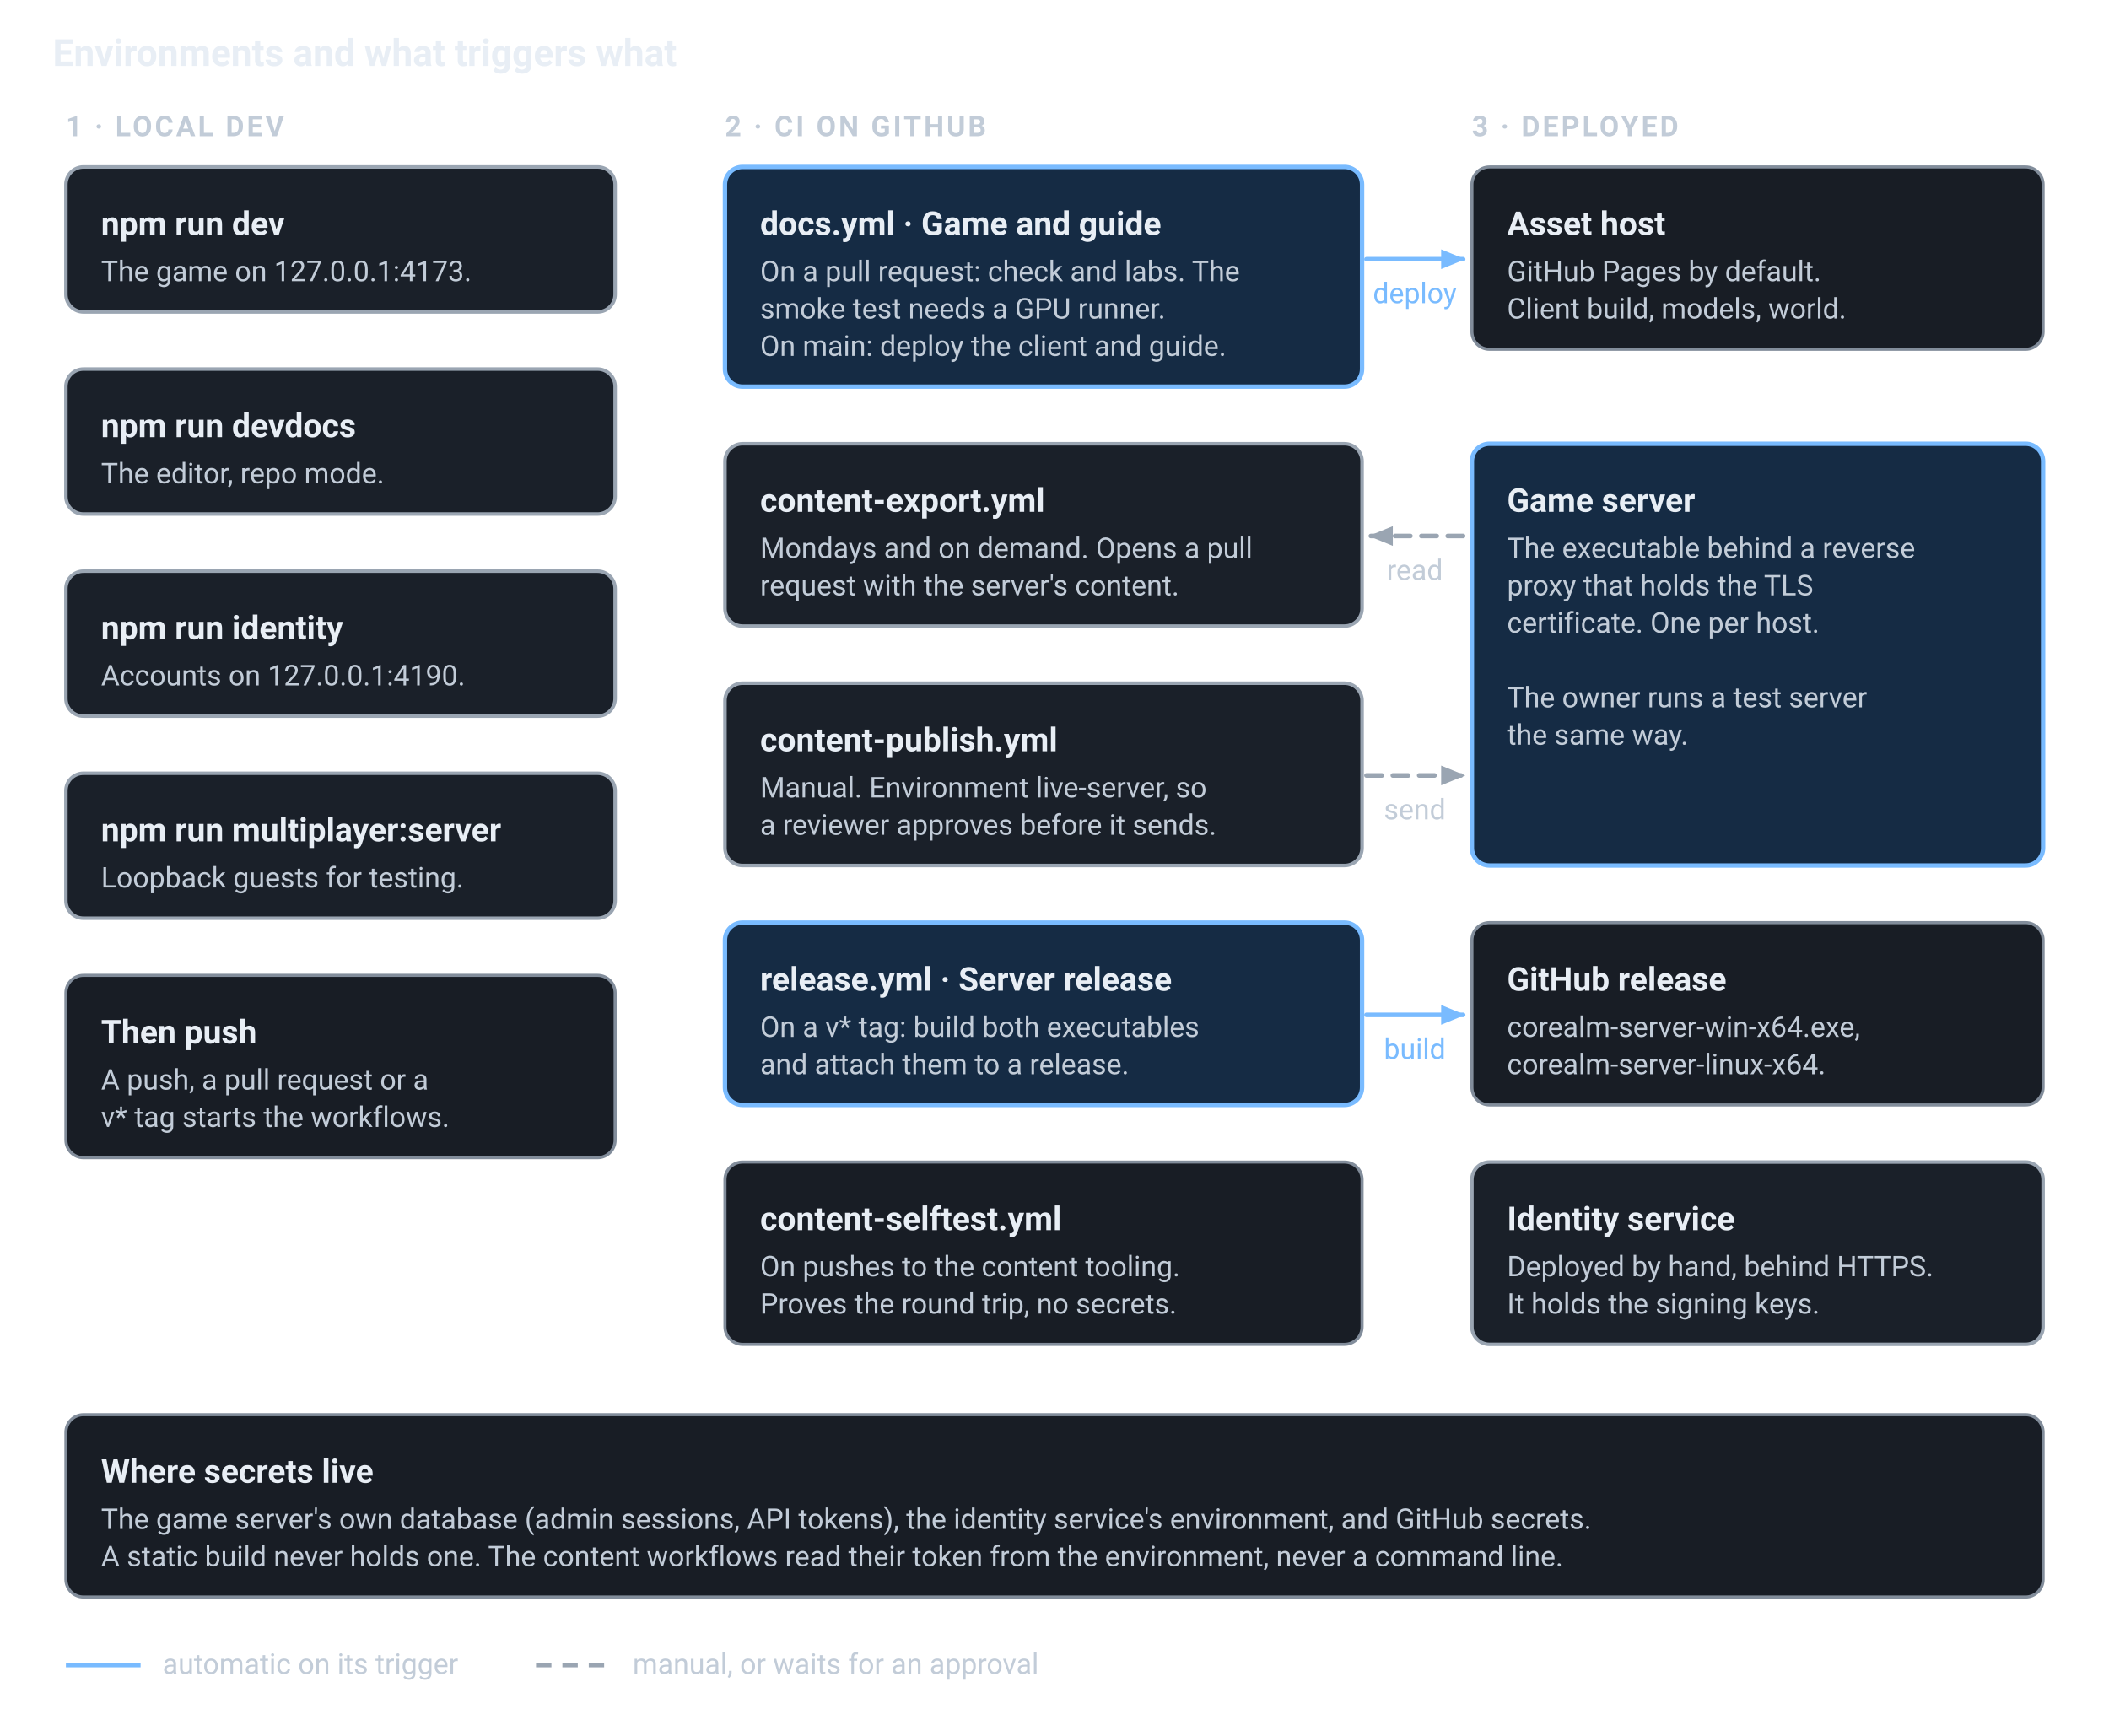
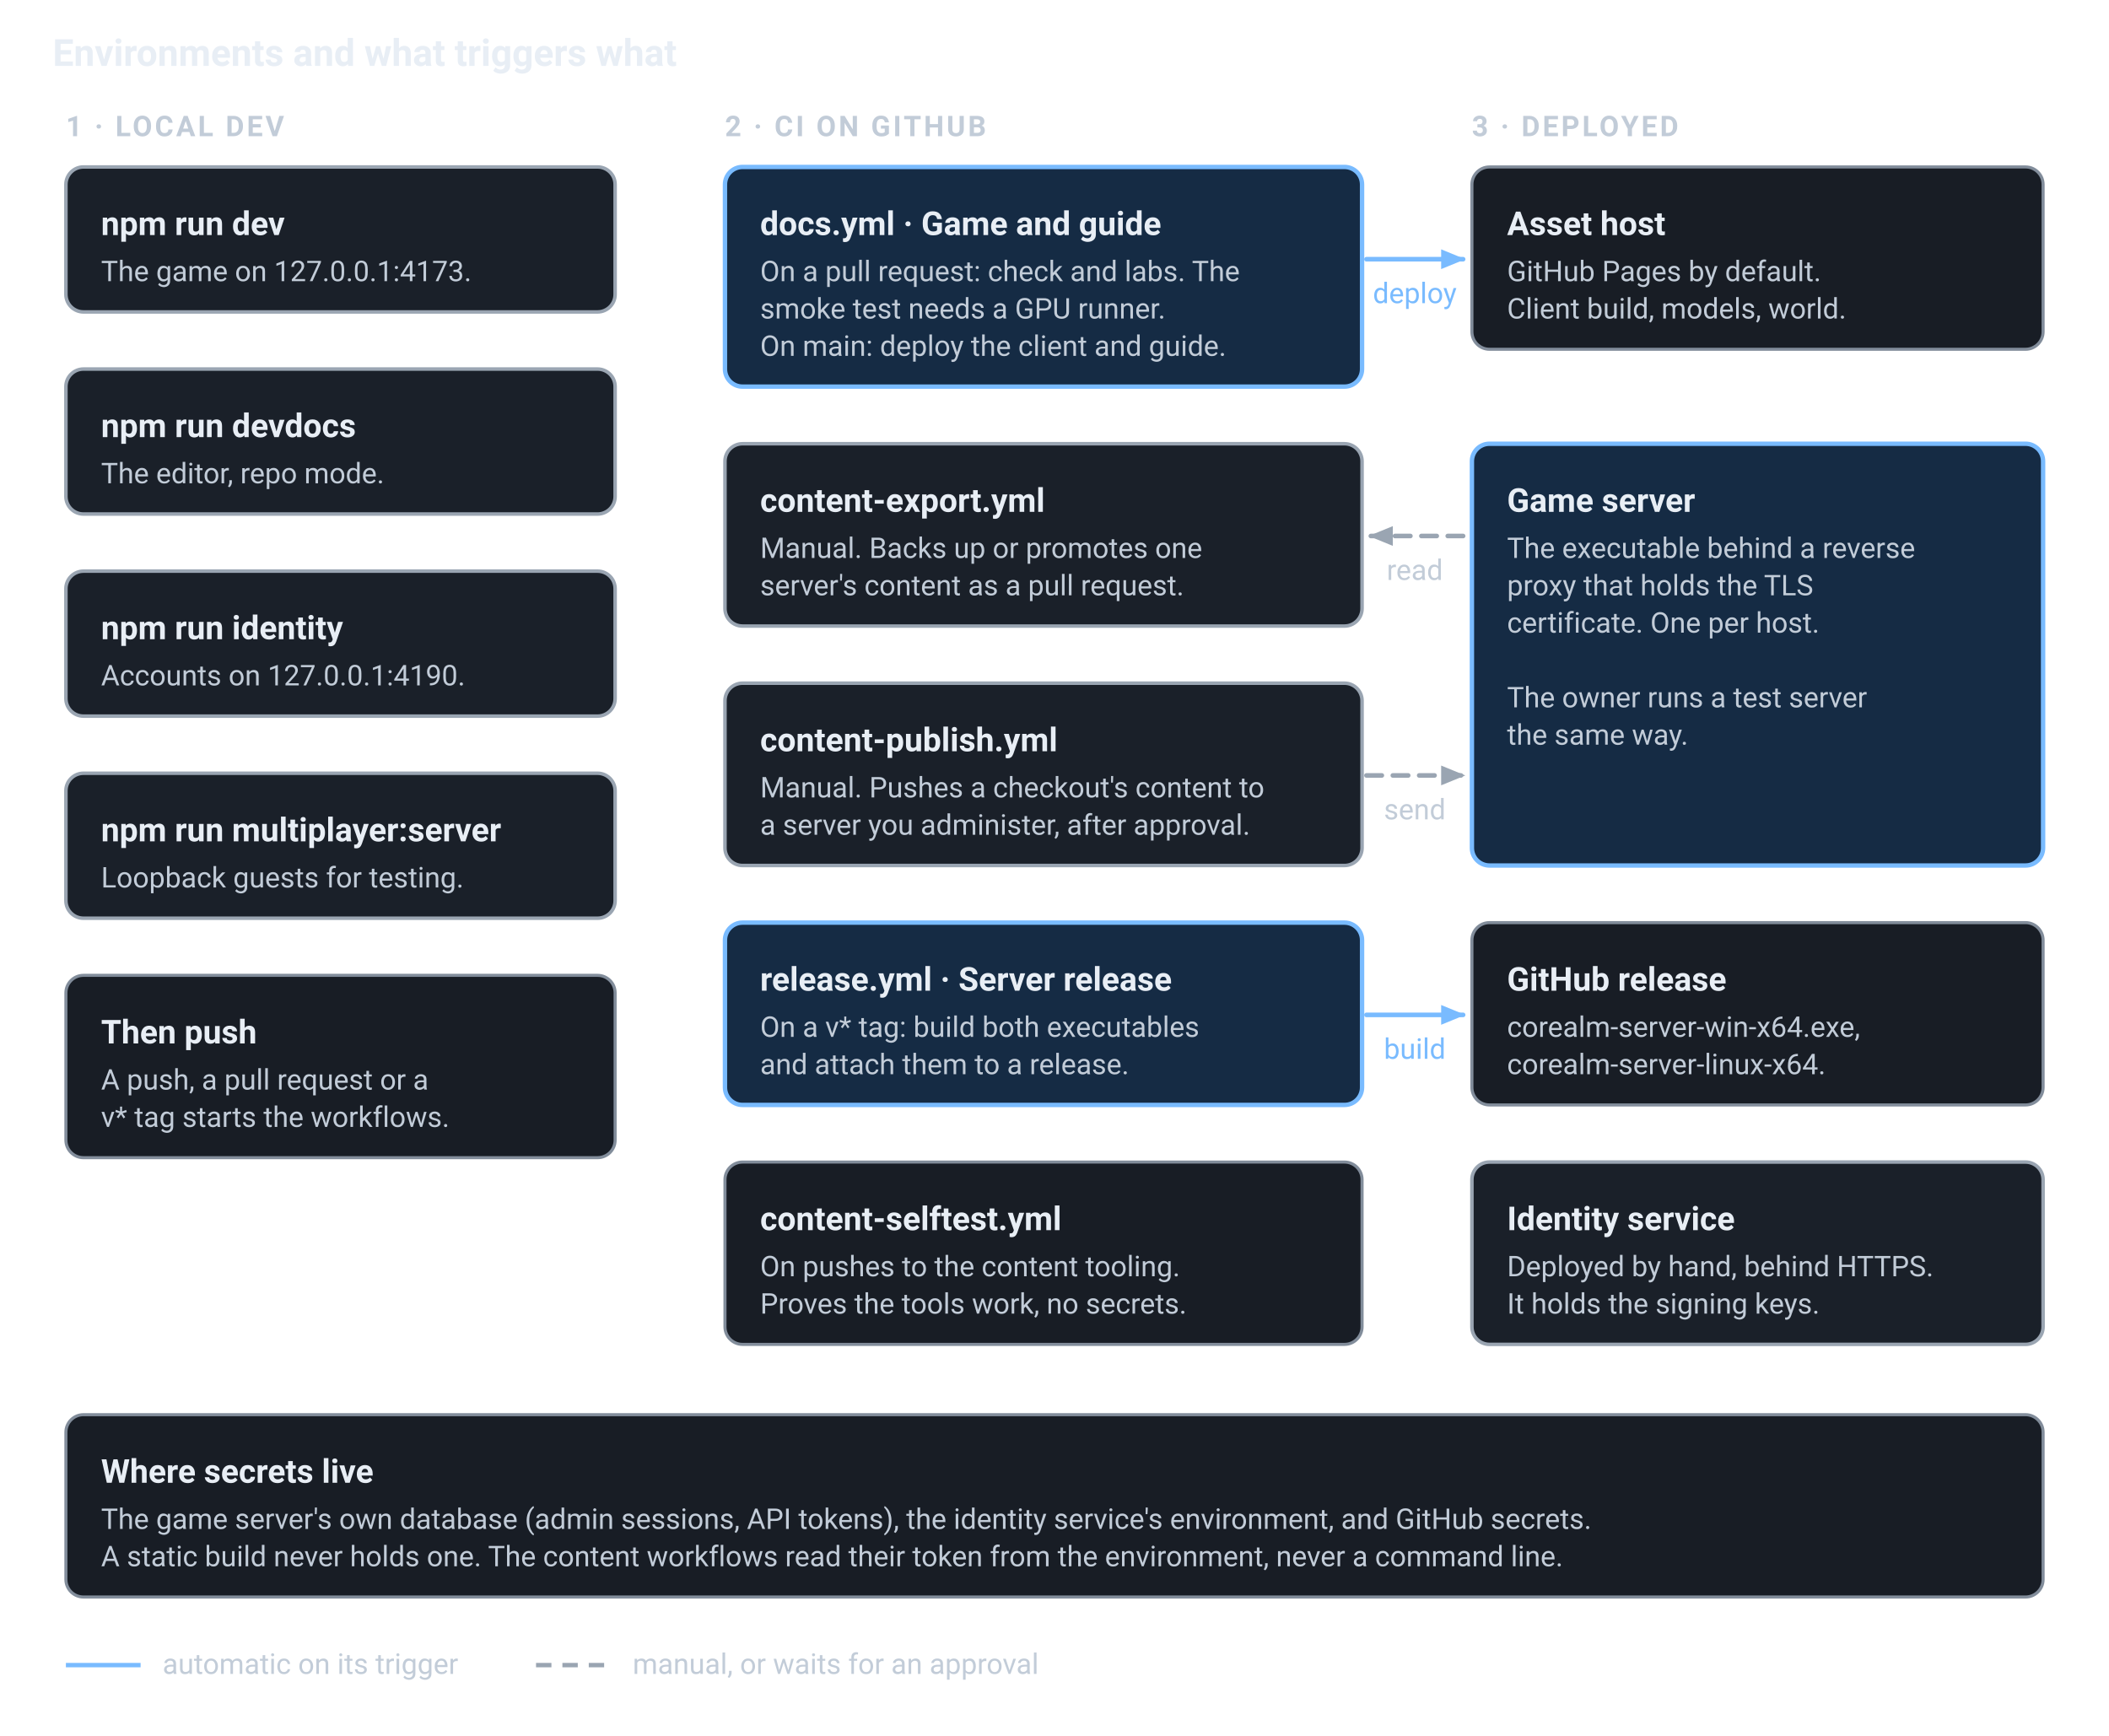
<svg xmlns="http://www.w3.org/2000/svg" viewBox="0 0 960 790" width="960" height="790" role="img" aria-labelledby="pipelines-title pipelines-desc" font-family="system-ui, -apple-system, 'Segoe UI', Roboto, 'Helvetica Neue', Arial, sans-serif">
  <defs>
    <marker id="head-neutral-dark" markerWidth="11" markerHeight="9" refX="10" refY="4.5" orient="auto" markerUnits="userSpaceOnUse">
      <path d="M0,0 L11,4.5 L0,9 Z" fill="#9aa5b2" />
    </marker>
    <marker id="tail-neutral-dark" markerWidth="11" markerHeight="9" refX="1" refY="4.5" orient="auto" markerUnits="userSpaceOnUse">
      <path d="M11,0 L0,4.5 L11,9 Z" fill="#9aa5b2" />
    </marker>
    <marker id="head-accent-dark" markerWidth="11" markerHeight="9" refX="10" refY="4.5" orient="auto" markerUnits="userSpaceOnUse">
      <path d="M0,0 L11,4.5 L0,9 Z" fill="#79bbff" />
    </marker>
    <marker id="tail-accent-dark" markerWidth="11" markerHeight="9" refX="1" refY="4.5" orient="auto" markerUnits="userSpaceOnUse">
      <path d="M11,0 L0,4.5 L11,9 Z" fill="#79bbff" />
    </marker>
    <marker id="head-secondary-dark" markerWidth="11" markerHeight="9" refX="10" refY="4.5" orient="auto" markerUnits="userSpaceOnUse">
      <path d="M0,0 L11,4.5 L0,9 Z" fill="#5fd3a4" />
    </marker>
    <marker id="tail-secondary-dark" markerWidth="11" markerHeight="9" refX="1" refY="4.5" orient="auto" markerUnits="userSpaceOnUse">
      <path d="M11,0 L0,4.5 L11,9 Z" fill="#5fd3a4" />
    </marker>
    <marker id="head-muted-dark" markerWidth="11" markerHeight="9" refX="10" refY="4.5" orient="auto" markerUnits="userSpaceOnUse">
      <path d="M0,0 L11,4.5 L0,9 Z" fill="#828d9b" />
    </marker>
    <marker id="tail-muted-dark" markerWidth="11" markerHeight="9" refX="1" refY="4.5" orient="auto" markerUnits="userSpaceOnUse">
      <path d="M11,0 L0,4.5 L11,9 Z" fill="#828d9b" />
    </marker>
  </defs>
  <text data-owner="free" x="24" y="30" font-size="17" font-weight="600" fill="#e8eef5">Environments and what triggers what</text>
  <text data-owner="free" x="30" y="62" font-size="13" font-weight="600" letter-spacing="0.09em" fill="#c2ccd8">1 · LOCAL DEV</text>
  <text data-owner="free" x="330" y="62" font-size="13" font-weight="600" letter-spacing="0.09em" fill="#c2ccd8">2 · CI ON GITHUB</text>
  <text data-owner="free" x="670" y="62" font-size="13" font-weight="600" letter-spacing="0.09em" fill="#c2ccd8">3 · DEPLOYED</text>
  <g>
    <rect data-box="local0" x="30" y="76" width="250" height="66" rx="8" fill="#1a2029" stroke="#9aa5b2" stroke-width="1.6" />
    <text data-owner="local0" x="46" y="107" font-size="15" font-weight="600" fill="#e8eef5">npm run dev</text>
    <text data-owner="local0" x="46" y="128" font-size="13" fill="#c2ccd8">The game on 127.0.0.1:4173.</text>
  </g>
  <g>
    <rect data-box="local1" x="30" y="168" width="250" height="66" rx="8" fill="#1a2029" stroke="#9aa5b2" stroke-width="1.6" />
    <text data-owner="local1" x="46" y="199" font-size="15" font-weight="600" fill="#e8eef5">npm run devdocs</text>
    <text data-owner="local1" x="46" y="220" font-size="13" fill="#c2ccd8">The editor, repo mode.</text>
  </g>
  <g>
    <rect data-box="local2" x="30" y="260" width="250" height="66" rx="8" fill="#1a2029" stroke="#9aa5b2" stroke-width="1.6" />
    <text data-owner="local2" x="46" y="291" font-size="15" font-weight="600" fill="#e8eef5">npm run identity</text>
    <text data-owner="local2" x="46" y="312" font-size="13" fill="#c2ccd8">Accounts on 127.0.0.1:4190.</text>
  </g>
  <g>
    <rect data-box="local3" x="30" y="352" width="250" height="66" rx="8" fill="#1a2029" stroke="#9aa5b2" stroke-width="1.6" />
    <text data-owner="local3" x="46" y="383" font-size="15" font-weight="600" fill="#e8eef5">npm run multiplayer:server</text>
    <text data-owner="local3" x="46" y="404" font-size="13" fill="#c2ccd8">Loopback guests for testing.</text>
  </g>
  <g>
    <rect data-box="trigger" x="30" y="444" width="250" height="83" rx="8" fill="#181d25" stroke="#828d9b" stroke-width="1.4" />
    <text data-owner="trigger" x="46" y="475" font-size="15" font-weight="600" fill="#e8eef5">Then push</text>
    <text data-owner="trigger" x="46" y="496" font-size="13" fill="#c2ccd8">A push, a pull request or a</text>
    <text data-owner="trigger" x="46" y="513" font-size="13" fill="#c2ccd8">v* tag starts the workflows.</text>
  </g>
  <g>
    <rect data-box="docs" x="330" y="76" width="290" height="100" rx="8" fill="#152b44" stroke="#79bbff" stroke-width="2" />
    <text data-owner="docs" x="346" y="107" font-size="15" font-weight="600" fill="#e8eef5">docs.yml · Game and guide</text>
    <text data-owner="docs" x="346" y="128" font-size="13" fill="#c2ccd8">On a pull request: check and labs. The</text>
    <text data-owner="docs" x="346" y="145" font-size="13" fill="#c2ccd8">smoke test needs a GPU runner.</text>
    <text data-owner="docs" x="346" y="162" font-size="13" fill="#c2ccd8">On main: deploy the client and guide.</text>
  </g>
  <g>
    <rect data-box="cexport" x="330" y="202" width="290" height="83" rx="8" fill="#1a2029" stroke="#9aa5b2" stroke-width="1.6" />
    <text data-owner="cexport" x="346" y="233" font-size="15" font-weight="600" fill="#e8eef5">content-export.yml</text>
-     <text data-owner="cexport" x="346" y="254" font-size="13" fill="#c2ccd8">Mondays and on demand. Opens a pull</text>
-     <text data-owner="cexport" x="346" y="271" font-size="13" fill="#c2ccd8">request with the server's content.</text>
+     <text data-owner="cexport" x="346" y="254" font-size="13" fill="#c2ccd8">Manual. Backs up or promotes one</text>
+     <text data-owner="cexport" x="346" y="271" font-size="13" fill="#c2ccd8">server's content as a pull request.</text>
  </g>
  <g>
    <rect data-box="cpublish" x="330" y="311" width="290" height="83" rx="8" fill="#1a2029" stroke="#9aa5b2" stroke-width="1.6" />
    <text data-owner="cpublish" x="346" y="342" font-size="15" font-weight="600" fill="#e8eef5">content-publish.yml</text>
-     <text data-owner="cpublish" x="346" y="363" font-size="13" fill="#c2ccd8">Manual. Environment live-server, so</text>
-     <text data-owner="cpublish" x="346" y="380" font-size="13" fill="#c2ccd8">a reviewer approves before it sends.</text>
+     <text data-owner="cpublish" x="346" y="363" font-size="13" fill="#c2ccd8">Manual. Pushes a checkout's content to</text>
+     <text data-owner="cpublish" x="346" y="380" font-size="13" fill="#c2ccd8">a server you administer, after approval.</text>
  </g>
  <g>
    <rect data-box="release" x="330" y="420" width="290" height="83" rx="8" fill="#152b44" stroke="#79bbff" stroke-width="2" />
    <text data-owner="release" x="346" y="451" font-size="15" font-weight="600" fill="#e8eef5">release.yml · Server release</text>
    <text data-owner="release" x="346" y="472" font-size="13" fill="#c2ccd8">On a v* tag: build both executables</text>
    <text data-owner="release" x="346" y="489" font-size="13" fill="#c2ccd8">and attach them to a release.</text>
  </g>
  <g>
    <rect data-box="selftest" x="330" y="529" width="290" height="83" rx="8" fill="#181d25" stroke="#828d9b" stroke-width="1.4" />
    <text data-owner="selftest" x="346" y="560" font-size="15" font-weight="600" fill="#e8eef5">content-selftest.yml</text>
    <text data-owner="selftest" x="346" y="581" font-size="13" fill="#c2ccd8">On pushes to the content tooling.</text>
-     <text data-owner="selftest" x="346" y="598" font-size="13" fill="#c2ccd8">Proves the round trip, no secrets.</text>
+     <text data-owner="selftest" x="346" y="598" font-size="13" fill="#c2ccd8">Proves the tools work, no secrets.</text>
  </g>
  <g>
    <rect data-box="assethost" x="670" y="76" width="260" height="83" rx="8" fill="#181d25" stroke="#828d9b" stroke-width="1.4" />
    <text data-owner="assethost" x="686" y="107" font-size="15" font-weight="600" fill="#e8eef5">Asset host</text>
    <text data-owner="assethost" x="686" y="128" font-size="13" fill="#c2ccd8">GitHub Pages by default.</text>
    <text data-owner="assethost" x="686" y="145" font-size="13" fill="#c2ccd8">Client build, models, world.</text>
  </g>
  <g>
    <rect data-box="gameserver" x="670" y="202" width="260" height="192" rx="8" fill="#152b44" stroke="#79bbff" stroke-width="2" />
    <text data-owner="gameserver" x="686" y="233" font-size="15" font-weight="600" fill="#e8eef5">Game server</text>
    <text data-owner="gameserver" x="686" y="254" font-size="13" fill="#c2ccd8">The executable behind a reverse</text>
    <text data-owner="gameserver" x="686" y="271" font-size="13" fill="#c2ccd8">proxy that holds the TLS</text>
    <text data-owner="gameserver" x="686" y="288" font-size="13" fill="#c2ccd8">certificate. One per host.</text>
    <text data-owner="gameserver" x="686" y="322" font-size="13" fill="#c2ccd8">The owner runs a test server</text>
    <text data-owner="gameserver" x="686" y="339" font-size="13" fill="#c2ccd8">the same way.</text>
  </g>
  <g>
    <rect data-box="ghrelease" x="670" y="420" width="260" height="83" rx="8" fill="#181d25" stroke="#828d9b" stroke-width="1.4" />
    <text data-owner="ghrelease" x="686" y="451" font-size="15" font-weight="600" fill="#e8eef5">GitHub release</text>
    <text data-owner="ghrelease" x="686" y="472" font-size="13" fill="#c2ccd8">corealm-server-win-x64.exe,</text>
    <text data-owner="ghrelease" x="686" y="489" font-size="13" fill="#c2ccd8">corealm-server-linux-x64.</text>
  </g>
  <g>
    <rect data-box="identitydeploy" x="670" y="529" width="260" height="83" rx="8" fill="#1a2029" stroke="#9aa5b2" stroke-width="1.6" />
    <text data-owner="identitydeploy" x="686" y="560" font-size="15" font-weight="600" fill="#e8eef5">Identity service</text>
    <text data-owner="identitydeploy" x="686" y="581" font-size="13" fill="#c2ccd8">Deployed by hand, behind HTTPS.</text>
    <text data-owner="identitydeploy" x="686" y="598" font-size="13" fill="#c2ccd8">It holds the signing keys.</text>
  </g>
  <path data-arrow="docs-assets" d="M622,118 H666" fill="none" stroke="#79bbff" stroke-width="2.1" marker-end="url(#head-accent-dark)" stroke-linecap="round" stroke-linejoin="round" />
  <text data-owner="free" x="644" y="138" font-size="13" text-anchor="middle" fill="#79bbff">deploy</text>
  <path data-arrow="server-export" d="M666,244 H624" fill="none" stroke="#9aa5b2" stroke-width="2.1" stroke-dasharray="7 5" marker-end="url(#head-neutral-dark)" stroke-linecap="round" stroke-linejoin="round" />
  <text data-owner="free" x="644" y="264" font-size="13" text-anchor="middle" fill="#c2ccd8">read</text>
  <path data-arrow="publish-server" d="M622,353 H666" fill="none" stroke="#9aa5b2" stroke-width="2.1" stroke-dasharray="7 5" marker-end="url(#head-neutral-dark)" stroke-linecap="round" stroke-linejoin="round" />
  <text data-owner="free" x="644" y="373" font-size="13" text-anchor="middle" fill="#c2ccd8">send</text>
  <path data-arrow="release-gh" d="M622,462 H666" fill="none" stroke="#79bbff" stroke-width="2.1" marker-end="url(#head-accent-dark)" stroke-linecap="round" stroke-linejoin="round" />
  <text data-owner="free" x="644" y="482" font-size="13" text-anchor="middle" fill="#79bbff">build</text>
  <g>
    <rect data-box="secrets" x="30" y="644" width="900" height="83" rx="8" fill="#181d25" stroke="#828d9b" stroke-width="1.4" />
    <text data-owner="secrets" x="46" y="675" font-size="15" font-weight="600" fill="#e8eef5">Where secrets live</text>
    <text data-owner="secrets" x="46" y="696" font-size="13" fill="#c2ccd8">The game server's own database (admin sessions, API tokens), the identity service's environment, and GitHub secrets.</text>
    <text data-owner="secrets" x="46" y="713" font-size="13" fill="#c2ccd8">A static build never holds one. The content workflows read their token from the environment, never a command line.</text>
  </g>
  <path d="M30,758 H64" fill="none" stroke="#79bbff" stroke-width="2" />
  <text data-owner="free" x="74" y="762" font-size="13" fill="#c2ccd8">automatic on its trigger</text>
  <path d="M244,758 H278" fill="none" stroke="#9aa5b2" stroke-width="2" stroke-dasharray="7 5" />
  <text data-owner="free" x="288" y="762" font-size="13" fill="#c2ccd8">manual, or waits for an approval</text>
</svg>
